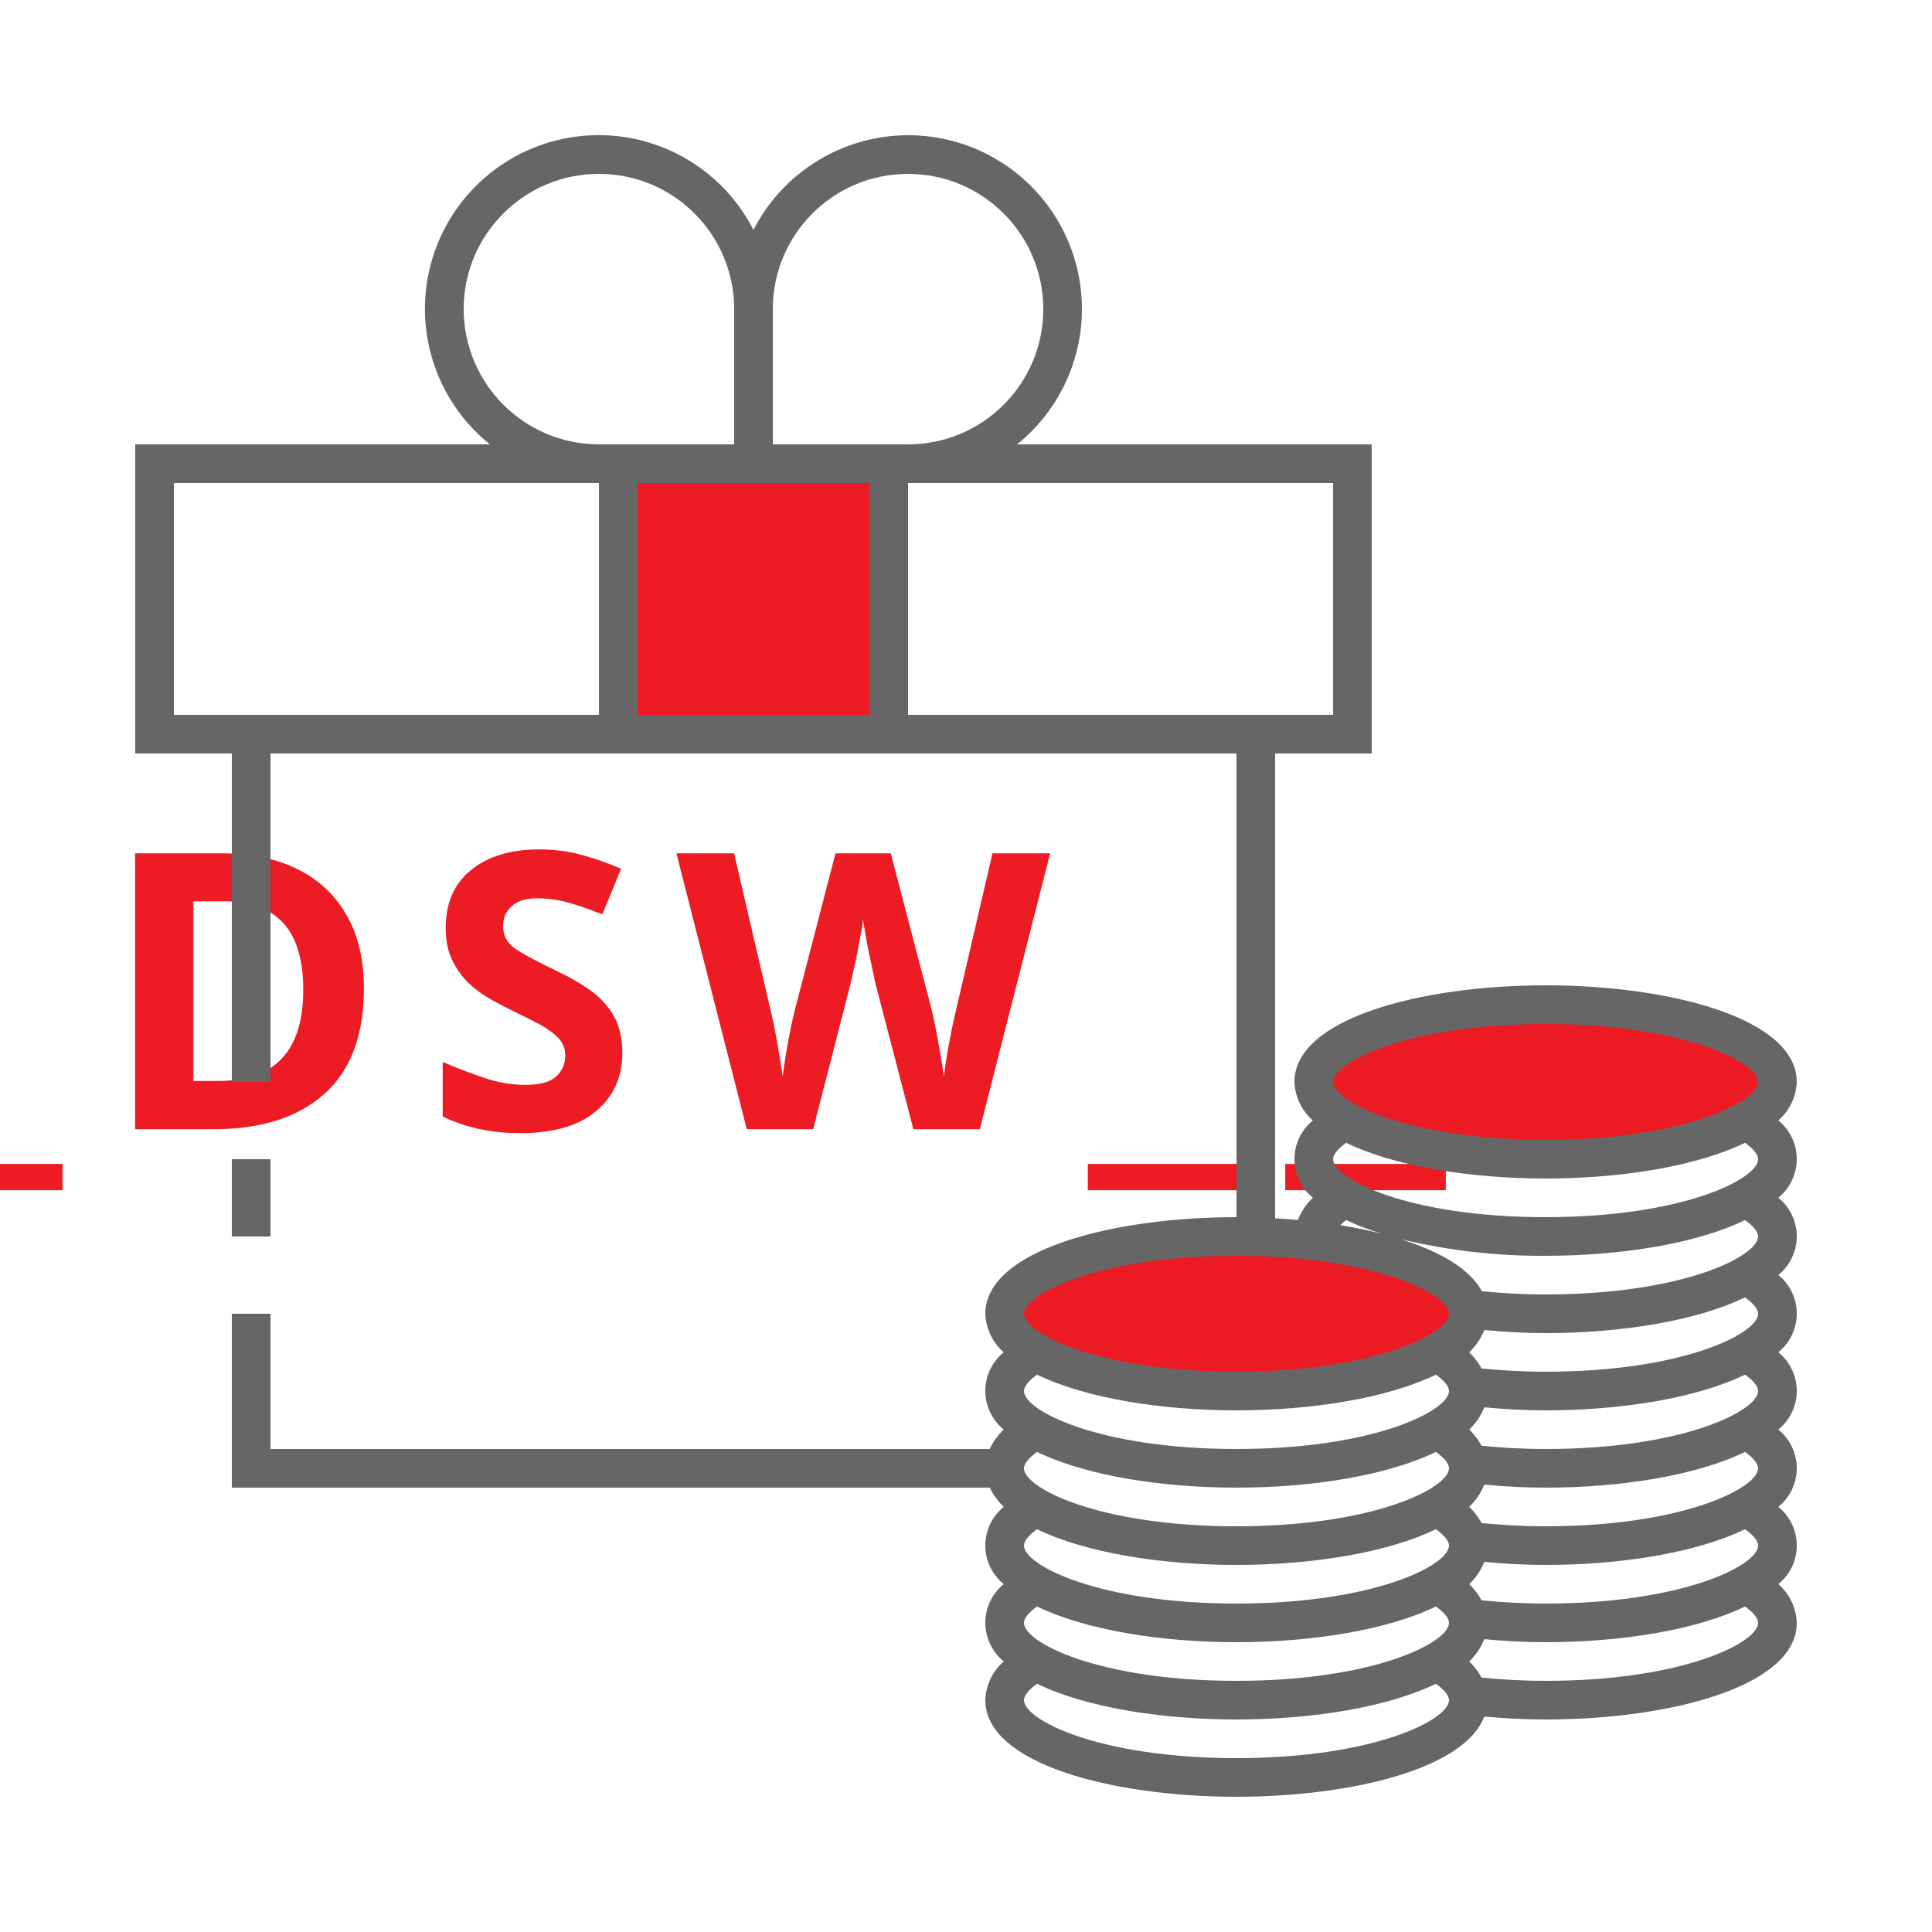
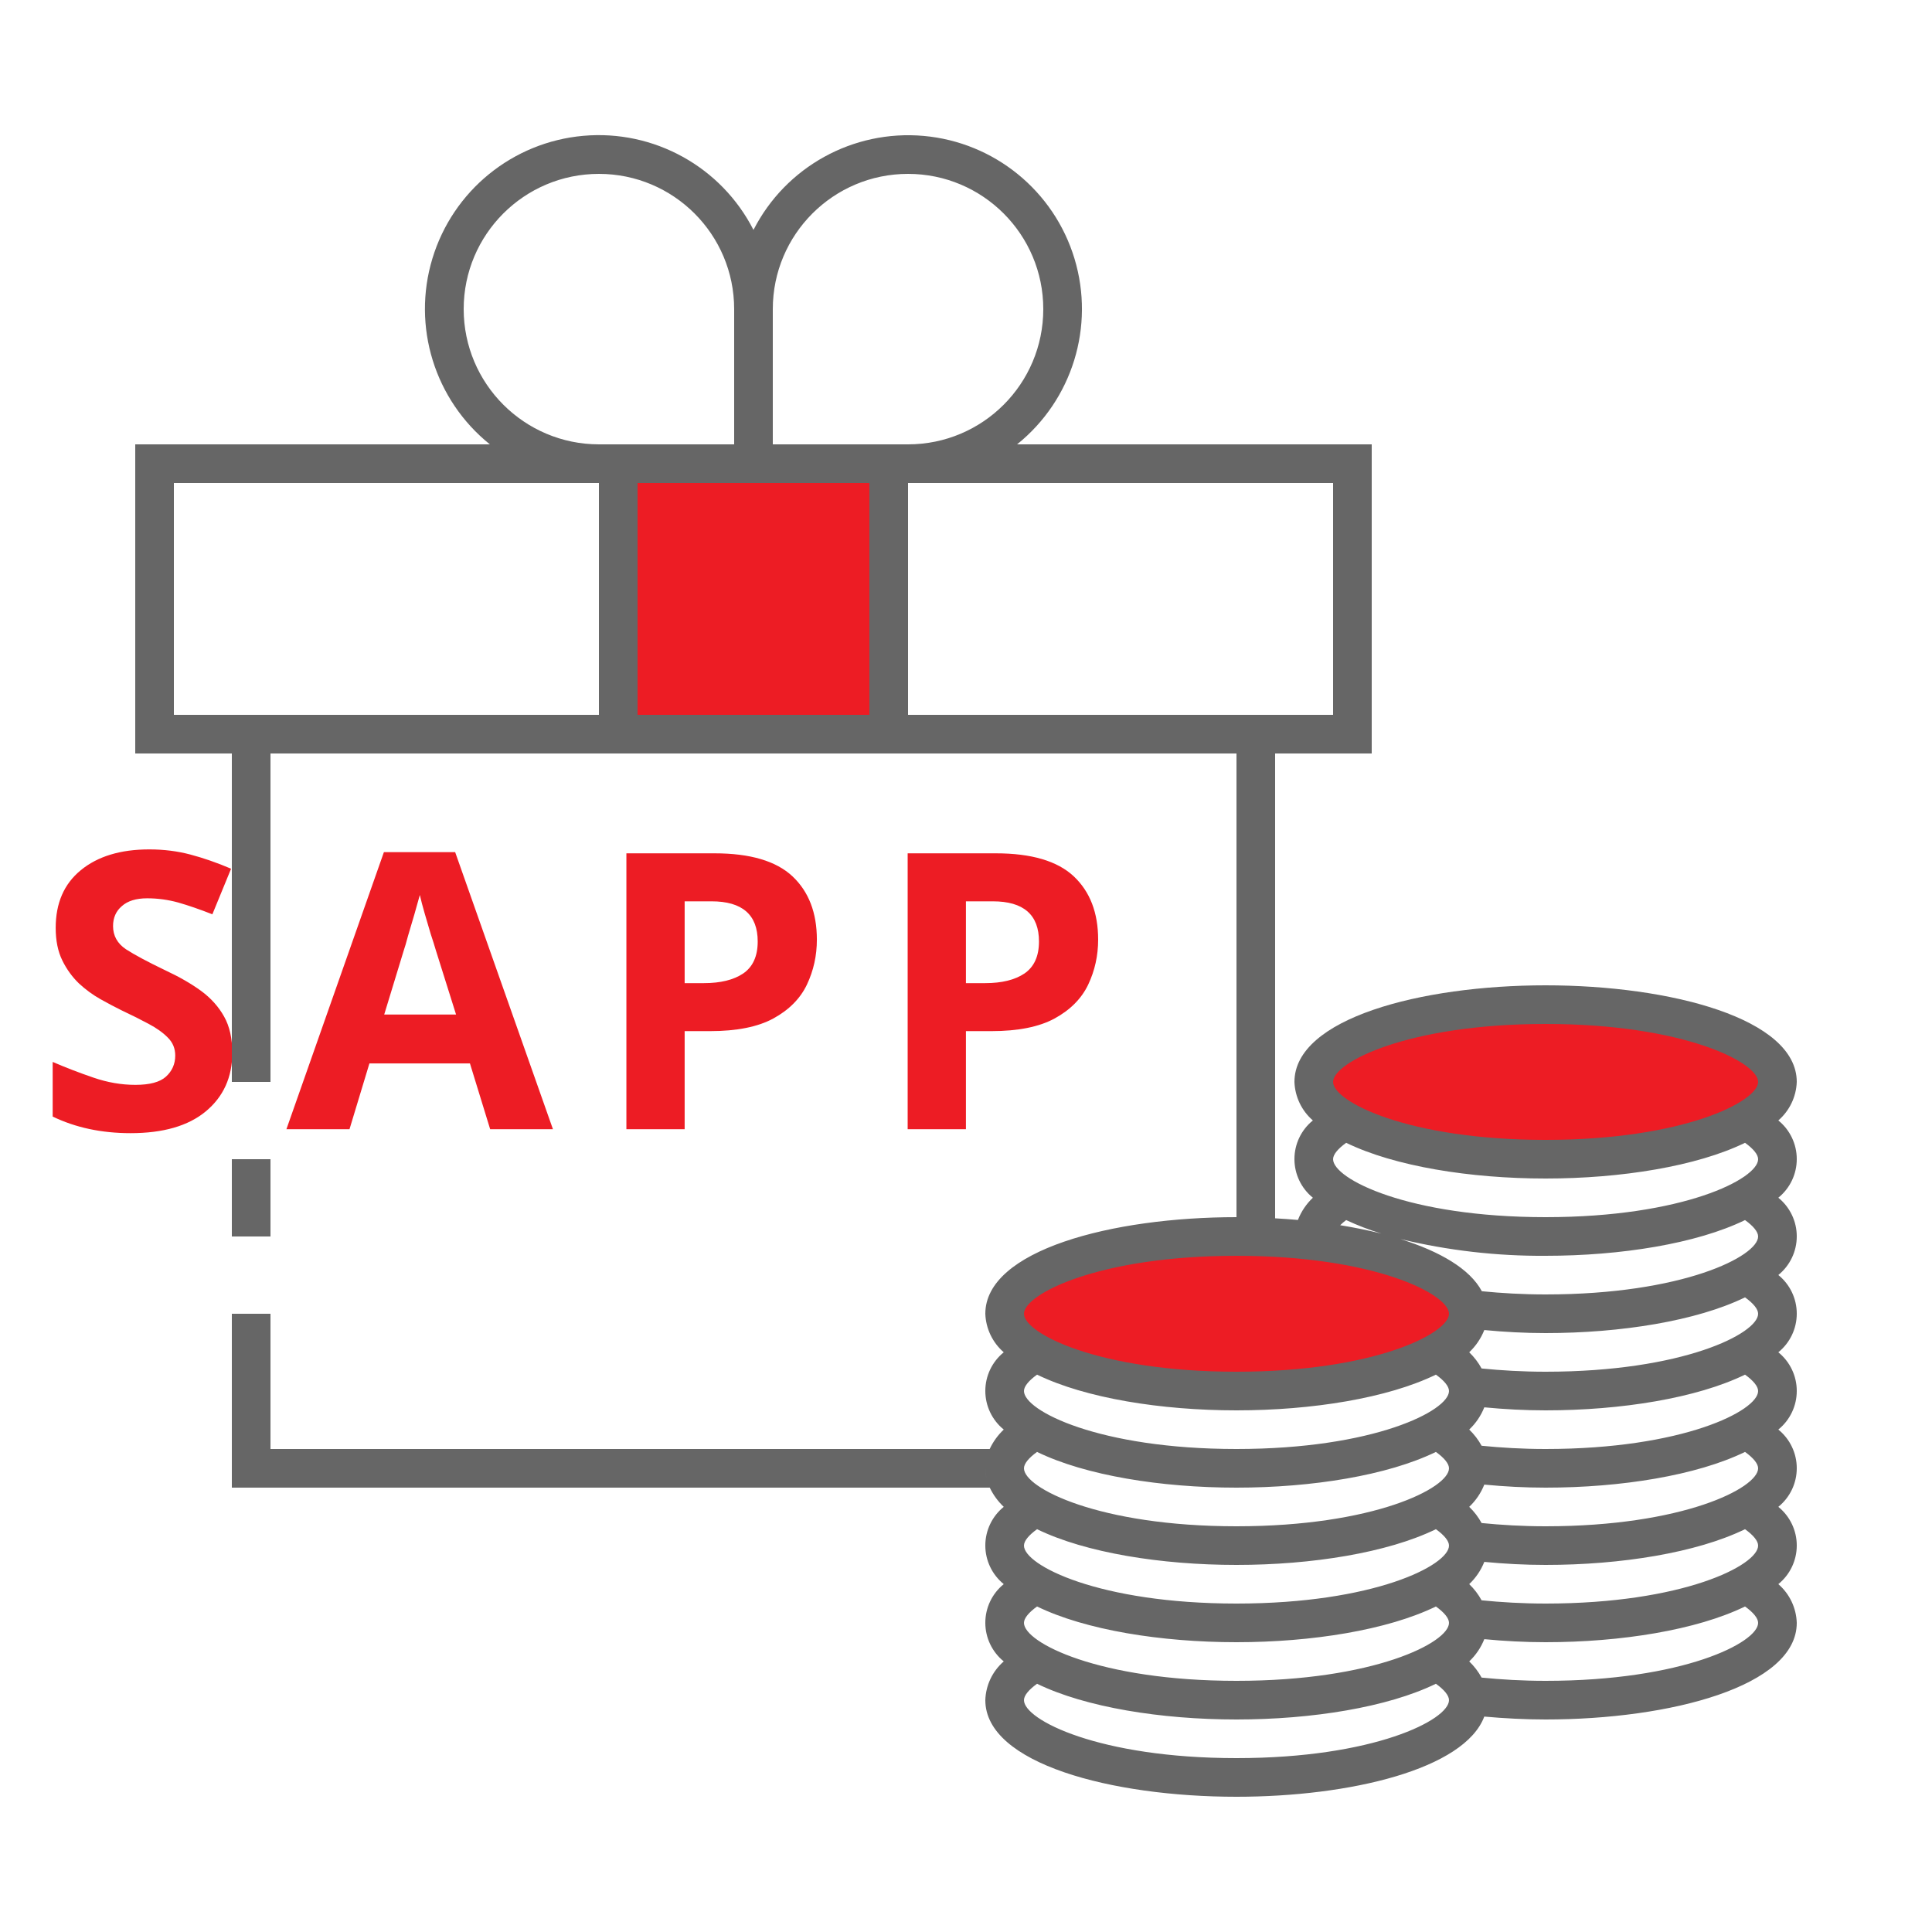
<svg xmlns="http://www.w3.org/2000/svg" id="ic_staking_on" width="100" height="100" viewBox="0 0 100 100" version="1.1">
  <defs id="defs4">
    <style type="text/css" id="style2">
            .cls-1{fill:#d6d6d6}.cls-2{fill:#666}.cls-3{fill:none}
        </style>
    <style id="style2-1">.cls-1{fill:#66f;}</style>
  </defs>
  <g id="Group_9018" data-name="Group 9018">
    <g id="Group_9016" data-name="Group 9016">
      <ellipse id="Ellipse_613" cx="12" cy="4" class="cls-1" data-name="Ellipse 613" rx="12" ry="4" transform="translate(68 52)" style="fill:#ed1c24;fill-opacity:1" />
      <ellipse id="Ellipse_614" cx="12" cy="4" class="cls-1" data-name="Ellipse 614" rx="12" ry="4" transform="translate(52 64)" style="fill:#ed1c24;fill-opacity:1" />
      <path id="Rectangle_4669" d="M0 0h14v14H0z" class="cls-1" data-name="Rectangle 4669" transform="translate(32 24)" style="fill:#ed1c24;fill-opacity:1" />
      <text xml:space="preserve" style="font-style:normal;font-variant:normal;font-weight:bold;font-stretch:normal;font-size:12px;line-height:1.25;font-family:sans-serif;-inkscape-font-specification:'sans-serif Bold';text-align:center;text-anchor:middle;opacity:1;fill:#ed1c24;fill-opacity:1;stroke:#ed1c24;stroke-width:0;stroke-miterlimit:4;stroke-dasharray:none;stroke-opacity:1" x="39.693" y="58.452" id="text834">
-         <tspan id="tspan832" x="40.693" y="58.452" style="font-size:20px;letter-spacing:2px">__DSW__</tspan>
+         <tspan id="tspan832" x="40.693" y="58.452" style="font-size:20px;letter-spacing:2px">SAPP</tspan>
      </text>
    </g>
    <g id="Group_9017" data-name="Group 9017">
      <path id="Rectangle_4670" d="M0 0h2v4H0z" class="cls-2" data-name="Rectangle 4670" transform="translate(12 60)" />
      <path id="Path_18975" d="M92.046 57.994A2.767 2.767 0 0 0 93 56c0-3.283-6.54-5-13-5s-13 1.717-13 5a2.767 2.767 0 0 0 .954 1.994 2.573 2.573 0 0 0 0 4 3.171 3.171 0 0 0-.774 1.151q-.58-.052-1.18-.085V39h5V23H52.644A8.993 8.993 0 1 0 39 11.9 8.994 8.994 0 1 0 25.356 23H7v16h5v17h2V39h50v24c-6.46 0-13 1.717-13 5a2.767 2.767 0 0 0 .954 1.994 2.573 2.573 0 0 0 0 4A3.325 3.325 0 0 0 51.226 75H14v-7h-2v9h39.23a3.369 3.369 0 0 0 .724.994 2.573 2.573 0 0 0 0 4 2.573 2.573 0 0 0 0 4A2.768 2.768 0 0 0 51 88c0 3.283 6.54 5 13 5 5.874 0 11.8-1.424 12.826-4.15 1.042.093 2.106.15 3.174.15 6.46 0 13-1.717 13-5a2.768 2.768 0 0 0-.954-2.006 2.573 2.573 0 0 0 0-4 2.573 2.573 0 0 0 0-4 2.573 2.573 0 0 0 0-4 2.573 2.573 0 0 0 0-4 2.573 2.573 0 0 0 0-4 2.573 2.573 0 0 0 0-4zM31 37H9V25h22zm-7-21a7 7 0 0 1 14 0v7h-7a7.008 7.008 0 0 1-7-7zm21 21H33V25h12zm-5-14v-7a7 7 0 1 1 7 7zm7 14V25h22v12H47zm4 39a2.311 2.311 0 0 0 .061.515A2.2 2.2 0 0 1 51 76zm13 15c-7.117 0-11-1.982-11-3 0-.241.247-.539.678-.849C56.179 88.37 60.1 89 64 89s7.821-.63 10.322-1.849c.431.31.678.608.678.849 0 1.018-3.883 3-11 3zm0-4c-7.117 0-11-1.982-11-3 0-.241.247-.539.678-.849C56.179 84.37 60.1 85 64 85s7.821-.63 10.322-1.849c.431.31.678.608.678.849 0 1.018-3.883 3-11 3zm0-4c-7.117 0-11-1.982-11-3 0-.241.247-.539.678-.849C56.179 80.37 60.1 81 64 81s7.821-.63 10.322-1.849c.431.31.678.608.678.849 0 1.018-3.883 3-11 3zm0-4c-7.117 0-11-1.982-11-3 0-.241.247-.539.678-.849C56.179 76.37 60.1 77 64 77s7.821-.63 10.322-1.849c.431.31.678.608.678.849 0 1.018-3.883 3-11 3zm0-4c-7.117 0-11-1.982-11-3 0-.241.247-.539.678-.849C56.179 72.37 60.1 73 64 73s7.821-.63 10.322-1.849c.431.31.678.608.678.849 0 1.018-3.883 3-11 3zm0-4c-7.117 0-11-1.982-11-3s3.883-3 11-3 11 1.982 11 3-3.883 3-11 3zm16 16c-1.207 0-2.3-.068-3.313-.168a3.446 3.446 0 0 0-.641-.838 3.219 3.219 0 0 0 .781-1.151c1.041.1 2.1.157 3.173.157 3.9 0 7.821-.63 10.322-1.849.431.31.678.608.678.849 0 1.018-3.883 3-11 3zm0-4c-1.207 0-2.3-.068-3.313-.168a3.446 3.446 0 0 0-.641-.838 3.219 3.219 0 0 0 .781-1.151c1.041.1 2.1.157 3.173.157 3.9 0 7.821-.63 10.322-1.849.431.31.678.608.678.849 0 1.018-3.883 3-11 3zm0-4c-1.207 0-2.3-.068-3.313-.168a3.446 3.446 0 0 0-.641-.838 3.219 3.219 0 0 0 .781-1.151c1.041.1 2.1.157 3.173.157 3.9 0 7.821-.63 10.322-1.849.431.31.678.608.678.849 0 1.018-3.883 3-11 3zm0-4c-1.207 0-2.3-.068-3.313-.168a3.446 3.446 0 0 0-.641-.838 3.219 3.219 0 0 0 .781-1.151c1.041.1 2.1.157 3.173.157 3.9 0 7.821-.63 10.322-1.849.431.31.678.608.678.849 0 1.018-3.883 3-11 3zm0-4c-1.207 0-2.3-.068-3.313-.168a3.446 3.446 0 0 0-.641-.838 3.219 3.219 0 0 0 .781-1.151c1.041.1 2.1.157 3.173.157 3.9 0 7.821-.63 10.322-1.849.431.31.678.608.678.849 0 1.018-3.883 3-11 3zm0-4c-1.2 0-2.287-.067-3.3-.166-.621-1.162-2.175-2.062-4.213-2.7A31.139 31.139 0 0 0 80 65c3.9 0 7.821-.63 10.322-1.849.431.31.678.608.678.849 0 1.018-3.883 3-11 3zm-10.632-3.583a2.722 2.722 0 0 1 .31-.266 13.563 13.563 0 0 0 1.826.7 26.483 26.483 0 0 0-2.136-.434zM80 63c-7.117 0-11-1.982-11-3 0-.241.247-.539.678-.849C72.179 60.37 76.1 61 80 61s7.821-.63 10.322-1.849c.431.31.678.608.678.849 0 1.018-3.883 3-11 3zm0-4c-7.117 0-11-1.982-11-3s3.883-3 11-3 11 1.982 11 3-3.883 3-11 3z" class="cls-2" data-name="Path 18975" />
    </g>
  </g>
</svg>
